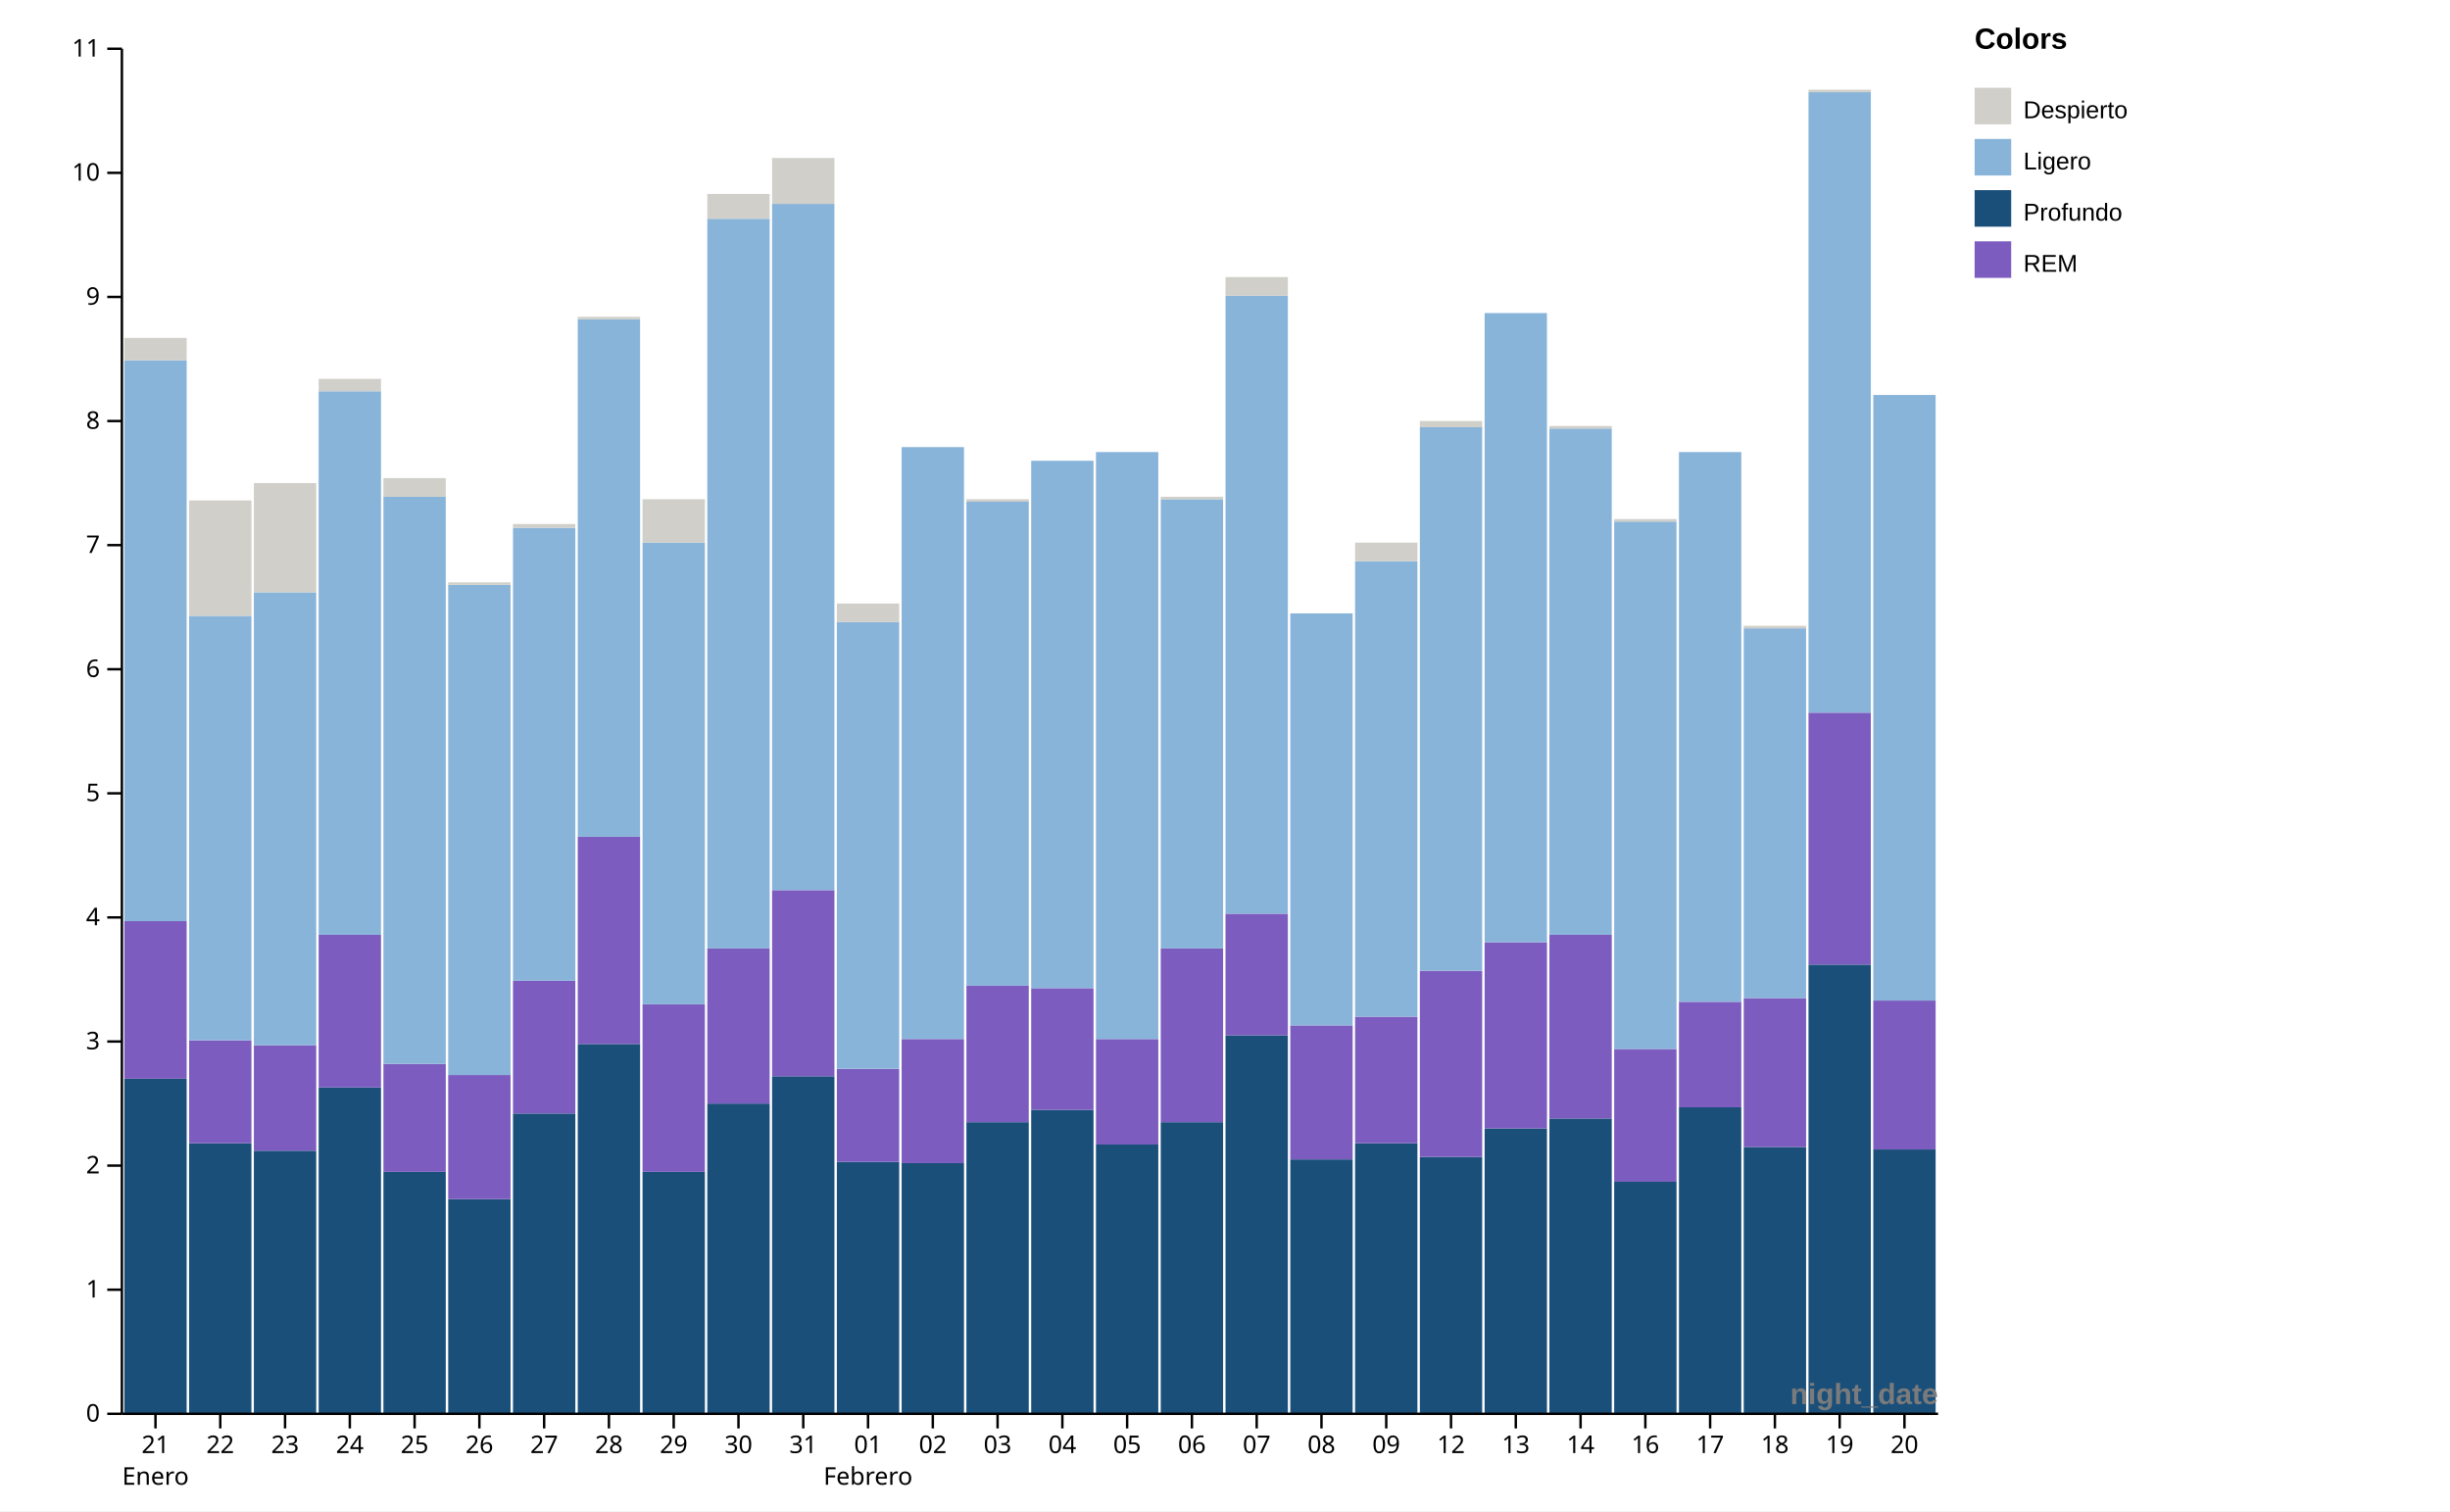
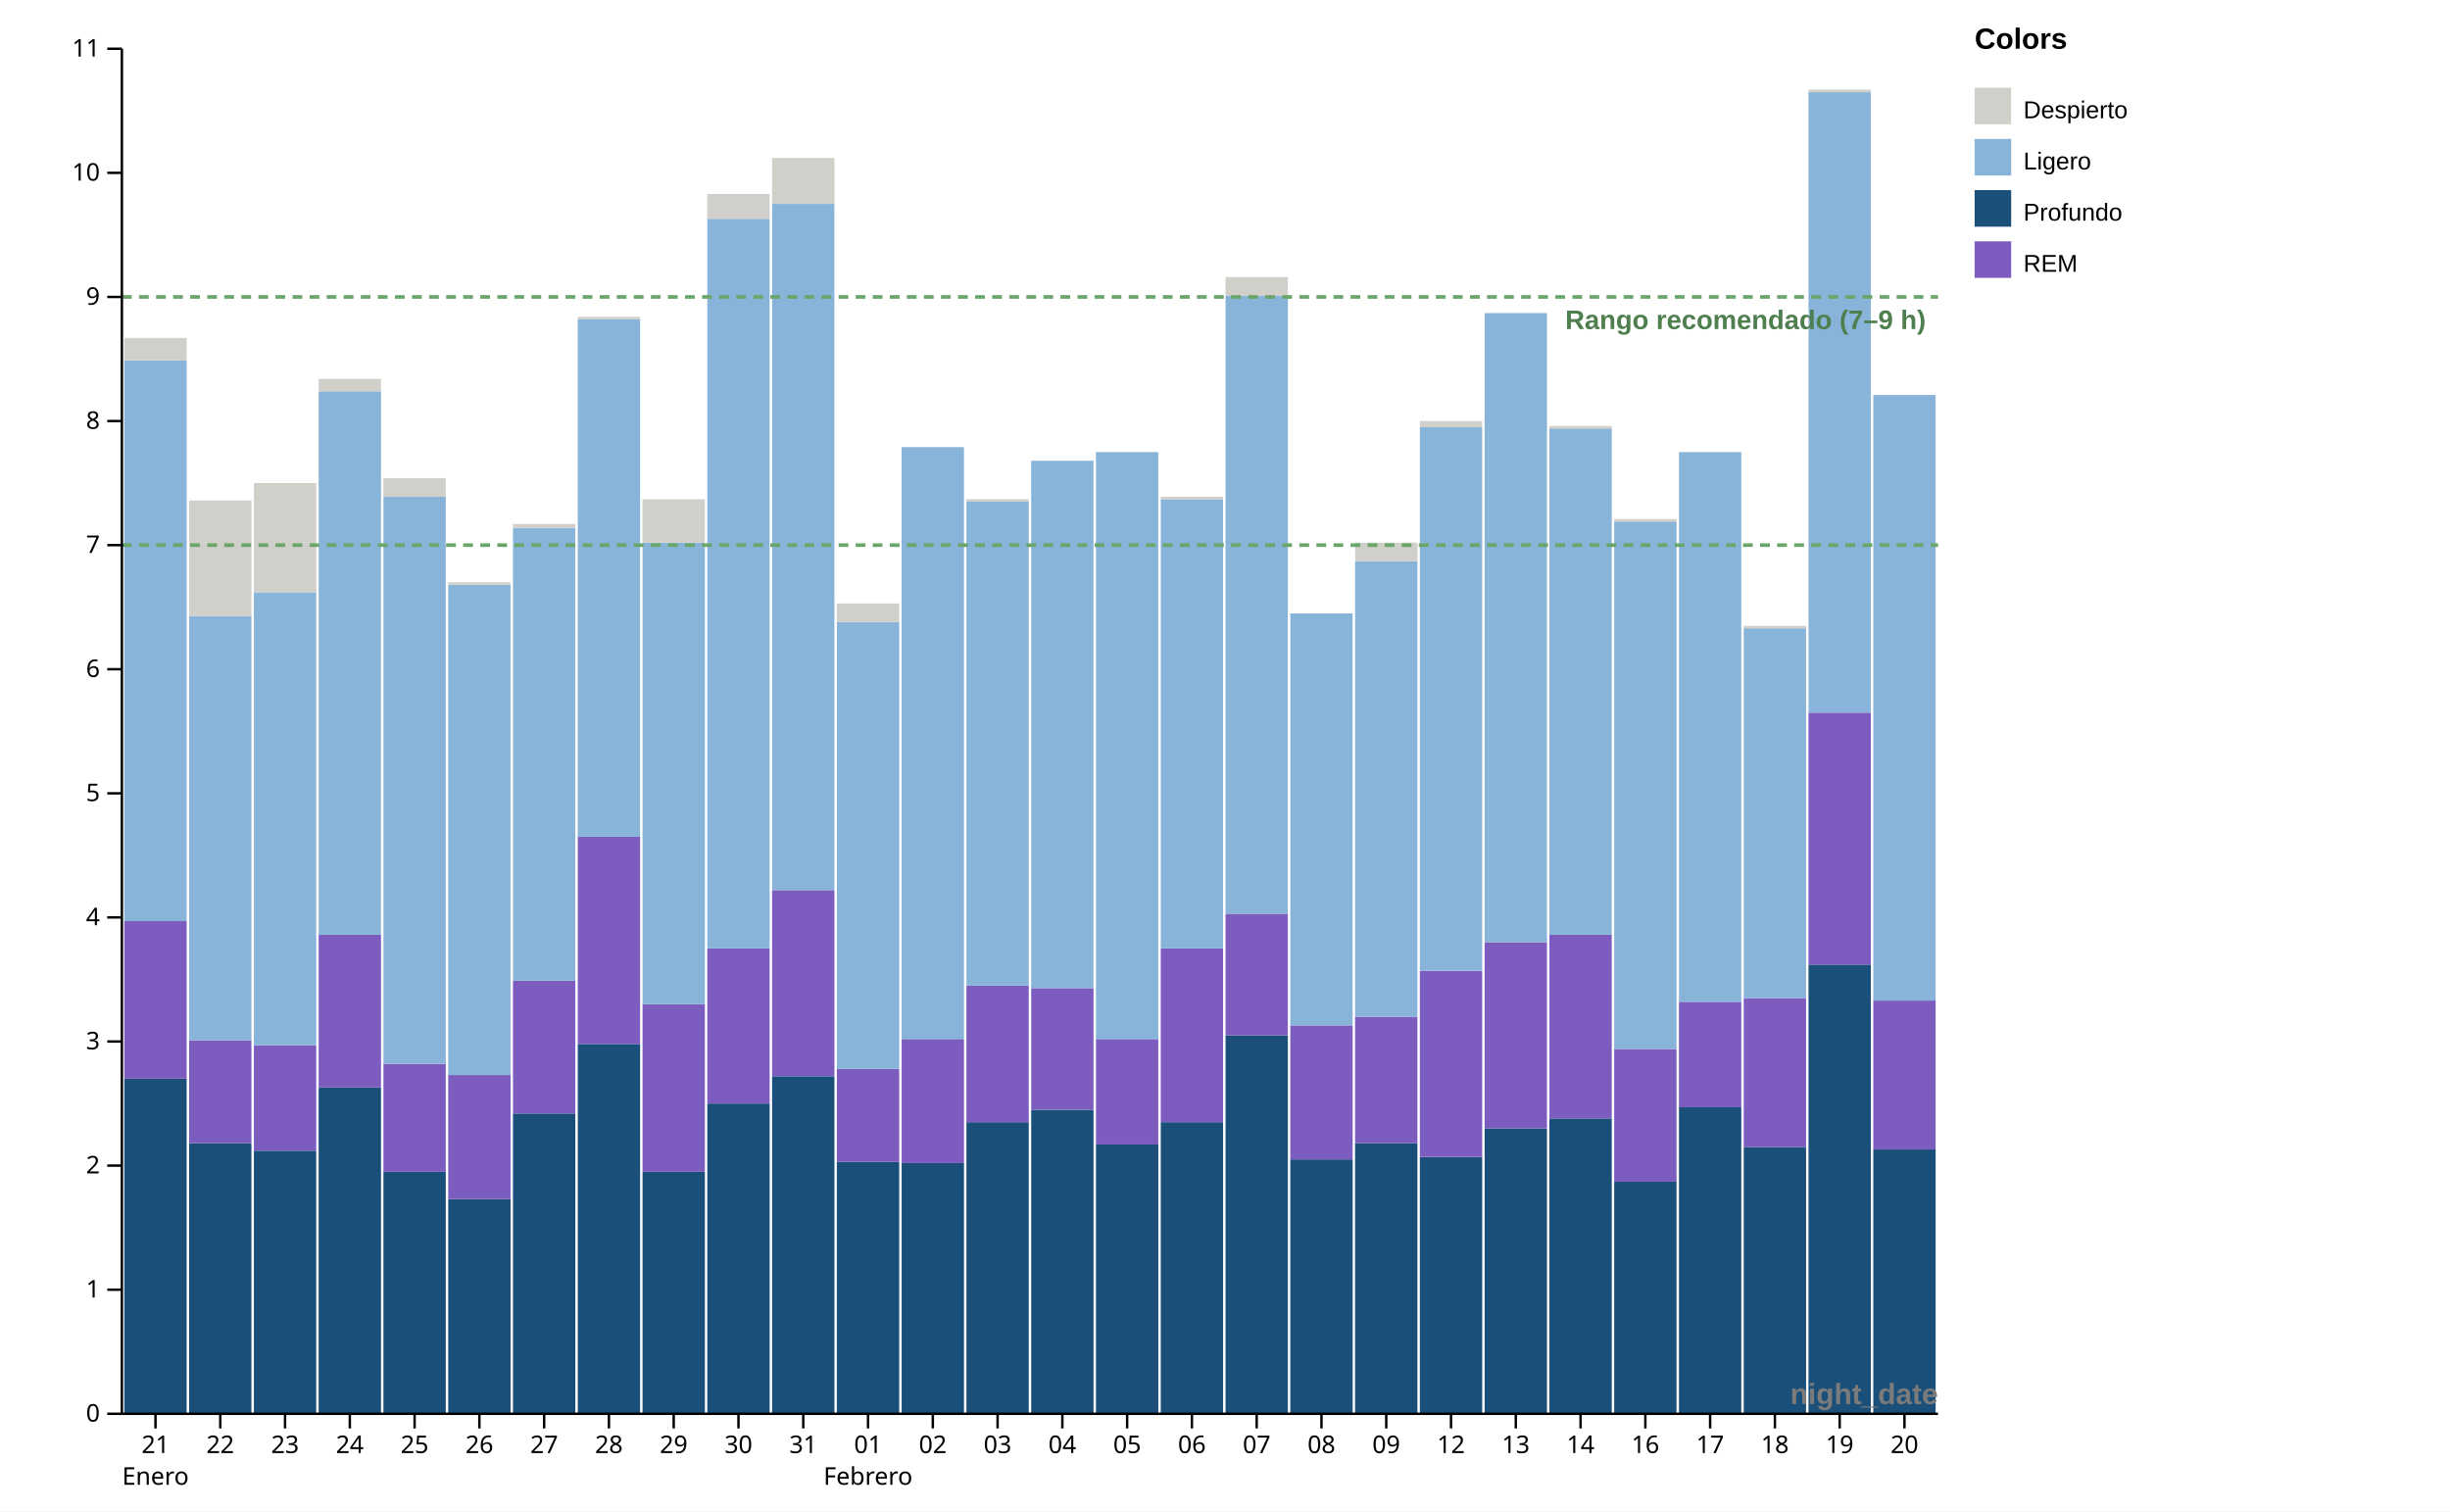
<svg xmlns="http://www.w3.org/2000/svg" width="1005" height="620">
  <rect width="1005" height="620" x="0" y="0" fill="#FFFFFF" id="background" />
  <g id="viz">
    <g transform="translate(0,0)">
      <g transform="translate(50,20)">
        <g id="Profundo" fill="#1a4f7a">
          <rect x="0.999" y="422.545" width="25.573" height="137.455" />
          <rect x="27.57" y="449.018" width="25.573" height="110.982" />
          <rect x="54.142" y="452.073" width="25.573" height="107.927" />
          <rect x="80.713" y="426.109" width="25.573" height="133.891" />
          <rect x="107.285" y="460.727" width="25.573" height="99.273" />
          <rect x="133.856" y="471.927" width="25.573" height="88.073" />
          <rect x="160.428" y="436.8" width="25.573" height="123.2" />
          <rect x="186.999" y="408.291" width="25.573" height="151.709" />
          <rect x="213.57" y="460.727" width="25.573" height="99.273" />
          <rect x="240.142" y="432.727" width="25.573" height="127.273" />
          <rect x="266.713" y="421.527" width="25.573" height="138.473" />
          <rect x="293.285" y="456.655" width="25.573" height="103.345" />
          <rect x="319.856" y="457.164" width="25.573" height="102.836" />
          <rect x="346.428" y="440.364" width="25.573" height="119.636" />
          <rect x="372.999" y="435.273" width="25.573" height="124.727" />
          <rect x="399.571" y="449.527" width="25.573" height="110.473" />
          <rect x="426.142" y="440.364" width="25.573" height="119.636" />
          <rect x="452.714" y="404.727" width="25.573" height="155.273" />
          <rect x="479.285" y="455.636" width="25.573" height="104.364" />
          <rect x="505.857" y="449.018" width="25.573" height="110.982" />
          <rect x="532.428" y="454.618" width="25.573" height="105.382" />
          <rect x="559" y="442.909" width="25.573" height="117.091" />
          <rect x="585.571" y="438.836" width="25.573" height="121.164" />
          <rect x="612.143" y="464.8" width="25.573" height="95.2" />
          <rect x="638.714" y="434.255" width="25.573" height="125.745" />
          <rect x="665.286" y="450.545" width="25.573" height="109.455" />
          <rect x="691.857" y="375.709" width="25.573" height="184.291" />
          <rect x="718.429" y="451.564" width="25.573" height="108.436" />
        </g>
        <g id="REM" fill="#7c5cbf">
          <rect x="0.999" y="357.891" width="25.573" height="64.655" />
          <rect x="27.57" y="406.764" width="25.573" height="42.255" />
          <rect x="54.142" y="408.8" width="25.573" height="43.273" />
          <rect x="80.713" y="363.491" width="25.573" height="62.618" />
          <rect x="107.285" y="416.436" width="25.573" height="44.291" />
          <rect x="133.856" y="421.018" width="25.573" height="50.909" />
          <rect x="160.428" y="382.327" width="25.573" height="54.473" />
          <rect x="186.999" y="323.273" width="25.573" height="85.018" />
          <rect x="213.57" y="392" width="25.573" height="68.727" />
          <rect x="240.142" y="369.091" width="25.573" height="63.636" />
          <rect x="266.713" y="345.164" width="25.573" height="76.364" />
          <rect x="293.285" y="418.473" width="25.573" height="38.182" />
          <rect x="319.856" y="406.255" width="25.573" height="50.909" />
          <rect x="346.428" y="384.364" width="25.573" height="56" />
          <rect x="372.999" y="385.382" width="25.573" height="49.891" />
          <rect x="399.571" y="406.255" width="25.573" height="43.273" />
          <rect x="426.142" y="369.091" width="25.573" height="71.273" />
          <rect x="452.714" y="354.836" width="25.573" height="49.891" />
          <rect x="479.285" y="400.655" width="25.573" height="54.982" />
          <rect x="505.857" y="397.091" width="25.573" height="51.927" />
          <rect x="532.428" y="378.255" width="25.573" height="76.364" />
          <rect x="559" y="366.545" width="25.573" height="76.364" />
          <rect x="585.571" y="363.491" width="25.573" height="75.345" />
          <rect x="612.143" y="410.327" width="25.573" height="54.473" />
          <rect x="638.714" y="390.982" width="25.573" height="43.273" />
          <rect x="665.286" y="389.455" width="25.573" height="61.091" />
          <rect x="691.857" y="272.364" width="25.573" height="103.345" />
          <rect x="718.429" y="390.473" width="25.573" height="61.091" />
        </g>
        <g id="Ligero" fill="#89b4d9">
          <rect x="0.999" y="127.782" width="25.573" height="230.109" />
          <rect x="27.57" y="232.655" width="25.573" height="174.109" />
          <rect x="54.142" y="222.982" width="25.573" height="185.818" />
          <rect x="80.713" y="140.509" width="25.573" height="222.982" />
          <rect x="107.285" y="183.782" width="25.573" height="232.655" />
          <rect x="133.856" y="219.927" width="25.573" height="201.091" />
          <rect x="160.428" y="196.509" width="25.573" height="185.818" />
          <rect x="186.999" y="110.982" width="25.573" height="212.291" />
          <rect x="213.57" y="202.618" width="25.573" height="189.382" />
          <rect x="240.142" y="69.745" width="25.573" height="299.345" />
          <rect x="266.713" y="63.636" width="25.573" height="281.527" />
          <rect x="293.285" y="235.2" width="25.573" height="183.273" />
          <rect x="319.856" y="163.418" width="25.573" height="242.836" />
          <rect x="346.428" y="185.818" width="25.573" height="198.545" />
          <rect x="372.999" y="169.018" width="25.573" height="216.364" />
          <rect x="399.571" y="165.455" width="25.573" height="240.8" />
          <rect x="426.142" y="184.8" width="25.573" height="184.291" />
          <rect x="452.714" y="101.309" width="25.573" height="253.527" />
          <rect x="479.285" y="231.636" width="25.573" height="169.018" />
          <rect x="505.857" y="210.255" width="25.573" height="186.836" />
          <rect x="532.428" y="155.273" width="25.573" height="222.982" />
          <rect x="559" y="108.436" width="25.573" height="258.109" />
          <rect x="585.571" y="155.782" width="25.573" height="207.709" />
          <rect x="612.143" y="193.964" width="25.573" height="216.364" />
          <rect x="638.714" y="165.455" width="25.573" height="225.527" />
          <rect x="665.286" y="237.745" width="25.573" height="151.709" />
          <rect x="691.857" y="17.818" width="25.573" height="254.545" />
          <rect x="718.429" y="142.036" width="25.573" height="248.436" />
        </g>
        <g id="Despierto" fill="#d0cfc9">
          <rect x="0.999" y="118.618" width="25.573" height="9.164" />
          <rect x="27.57" y="185.309" width="25.573" height="47.345" />
          <rect x="54.142" y="178.182" width="25.573" height="44.8" />
          <rect x="80.713" y="135.418" width="25.573" height="5.091" />
          <rect x="107.285" y="176.145" width="25.573" height="7.636" />
          <rect x="133.856" y="218.909" width="25.573" height="1.018" />
          <rect x="160.428" y="194.982" width="25.573" height="1.527" />
          <rect x="186.999" y="109.964" width="25.573" height="1.018" />
          <rect x="213.57" y="184.8" width="25.573" height="17.818" />
          <rect x="240.142" y="59.564" width="25.573" height="10.182" />
          <rect x="266.713" y="44.8" width="25.573" height="18.836" />
          <rect x="293.285" y="227.564" width="25.573" height="7.636" />
          <rect x="319.856" y="163.418" width="25.573" height="0" />
          <rect x="346.428" y="184.8" width="25.573" height="1.018" />
          <rect x="372.999" y="169.018" width="25.573" height="0" />
          <rect x="399.571" y="165.455" width="25.573" height="0" />
          <rect x="426.142" y="183.782" width="25.573" height="1.018" />
          <rect x="452.714" y="93.673" width="25.573" height="7.636" />
          <rect x="479.285" y="231.636" width="25.573" height="0" />
          <rect x="505.857" y="202.618" width="25.573" height="7.636" />
          <rect x="532.428" y="152.727" width="25.573" height="2.545" />
          <rect x="559" y="108.436" width="25.573" height="0" />
          <rect x="585.571" y="154.764" width="25.573" height="1.018" />
          <rect x="612.143" y="192.945" width="25.573" height="1.018" />
          <rect x="638.714" y="165.455" width="25.573" height="0" />
          <rect x="665.286" y="236.727" width="25.573" height="1.018" />
          <rect x="691.857" y="16.8" width="25.573" height="1.018" />
          <rect x="718.429" y="142.036" width="25.573" height="0" />
        </g>
+         <g id="referenceBand">
+           <rect x="0" y="101.818" width="745" height="101.818" opacity="0" />
+           <line x1="0" y1="101.818" x2="745" y2="101.818" stroke="#6aa56a" stroke-width="1.5" stroke-dasharray="4,3" />
+           <line x1="0" y1="203.636" x2="745" y2="203.636" stroke="#6aa56a" stroke-width="1.5" stroke-dasharray="4,3" />
+           <text x="740" y="115" text-anchor="end" style="font-family: Arial, sans-serif; font-size: 11px; fill: #4f7f4f; font-weight: bold;">
+             Rango recomendado (7–9 h)
+           </text>
+         </g>
        <g id="xAxis" transform="translate(0,560)" fill="none" font-size="10" font-family="sans-serif" text-anchor="middle">
          <path class="domain" stroke="currentColor" d="M0,0H745" />
          <g class="tick" opacity="1" transform="translate(13.78507,0)">
            <line stroke="currentColor" y2="6" />
            <text fill="currentColor" y="9" dy="0.71em">21</text>
            <text fill="currentColor" y="22" dy="0.71em">Enero</text>
          </g>
          <g class="tick" opacity="1" transform="translate(40.35654,0)">
            <line stroke="currentColor" y2="6" />
            <text fill="currentColor" y="9" dy="0.71em">22</text>
          </g>
          <g class="tick" opacity="1" transform="translate(66.92802,0)">
            <line stroke="currentColor" y2="6" />
            <text fill="currentColor" y="9" dy="0.71em">23</text>
          </g>
          <g class="tick" opacity="1" transform="translate(93.4995,0)">
            <line stroke="currentColor" y2="6" />
            <text fill="currentColor" y="9" dy="0.71em">24</text>
          </g>
          <g class="tick" opacity="1" transform="translate(120.071,0)">
            <line stroke="currentColor" y2="6" />
            <text fill="currentColor" y="9" dy="0.71em">25</text>
          </g>
          <g class="tick" opacity="1" transform="translate(146.6425,0)">
            <line stroke="currentColor" y2="6" />
            <text fill="currentColor" y="9" dy="0.71em">26</text>
          </g>
          <g class="tick" opacity="1" transform="translate(173.2139,0)">
            <line stroke="currentColor" y2="6" />
            <text fill="currentColor" y="9" dy="0.71em">27</text>
          </g>
          <g class="tick" opacity="1" transform="translate(199.7854,0)">
            <line stroke="currentColor" y2="6" />
            <text fill="currentColor" y="9" dy="0.71em">28</text>
          </g>
          <g class="tick" opacity="1" transform="translate(226.3569,0)">
            <line stroke="currentColor" y2="6" />
            <text fill="currentColor" y="9" dy="0.71em">29</text>
          </g>
          <g class="tick" opacity="1" transform="translate(252.9284,0)">
            <line stroke="currentColor" y2="6" />
            <text fill="currentColor" y="9" dy="0.71em">30</text>
          </g>
          <g class="tick" opacity="1" transform="translate(279.4998,0)">
            <line stroke="currentColor" y2="6" />
            <text fill="currentColor" y="9" dy="0.71em">31</text>
          </g>
          <g class="tick" opacity="1" transform="translate(306.0713,0)">
            <line stroke="currentColor" y2="6" />
            <text fill="currentColor" y="9" dy="0.71em">01</text>
            <text fill="currentColor" y="22" dy="0.71em">Febrero</text>
          </g>
          <g class="tick" opacity="1" transform="translate(332.6428,0)">
            <line stroke="currentColor" y2="6" />
            <text fill="currentColor" y="9" dy="0.71em">02</text>
          </g>
          <g class="tick" opacity="1" transform="translate(359.2143,0)">
            <line stroke="currentColor" y2="6" />
            <text fill="currentColor" y="9" dy="0.71em">03</text>
          </g>
          <g class="tick" opacity="1" transform="translate(385.7857,0)">
            <line stroke="currentColor" y2="6" />
            <text fill="currentColor" y="9" dy="0.71em">04</text>
          </g>
          <g class="tick" opacity="1" transform="translate(412.3572,0)">
            <line stroke="currentColor" y2="6" />
            <text fill="currentColor" y="9" dy="0.71em">05</text>
          </g>
          <g class="tick" opacity="1" transform="translate(438.9287,0)">
            <line stroke="currentColor" y2="6" />
            <text fill="currentColor" y="9" dy="0.71em">06</text>
          </g>
          <g class="tick" opacity="1" transform="translate(465.5002,0)">
            <line stroke="currentColor" y2="6" />
            <text fill="currentColor" y="9" dy="0.71em">07</text>
          </g>
          <g class="tick" opacity="1" transform="translate(492.0716,0)">
            <line stroke="currentColor" y2="6" />
            <text fill="currentColor" y="9" dy="0.71em">08</text>
          </g>
          <g class="tick" opacity="1" transform="translate(518.6431,0)">
            <line stroke="currentColor" y2="6" />
            <text fill="currentColor" y="9" dy="0.71em">09</text>
          </g>
          <g class="tick" opacity="1" transform="translate(545.2146,0)">
            <line stroke="currentColor" y2="6" />
            <text fill="currentColor" y="9" dy="0.71em">12</text>
          </g>
          <g class="tick" opacity="1" transform="translate(571.7861,0)">
            <line stroke="currentColor" y2="6" />
            <text fill="currentColor" y="9" dy="0.71em">13</text>
          </g>
          <g class="tick" opacity="1" transform="translate(598.3575,0)">
            <line stroke="currentColor" y2="6" />
            <text fill="currentColor" y="9" dy="0.71em">14</text>
          </g>
          <g class="tick" opacity="1" transform="translate(624.929,0)">
            <line stroke="currentColor" y2="6" />
            <text fill="currentColor" y="9" dy="0.71em">16</text>
          </g>
          <g class="tick" opacity="1" transform="translate(651.5005,0)">
            <line stroke="currentColor" y2="6" />
            <text fill="currentColor" y="9" dy="0.71em">17</text>
          </g>
          <g class="tick" opacity="1" transform="translate(678.072,0)">
            <line stroke="currentColor" y2="6" />
            <text fill="currentColor" y="9" dy="0.71em">18</text>
          </g>
          <g class="tick" opacity="1" transform="translate(704.6435,0)">
            <line stroke="currentColor" y2="6" />
            <text fill="currentColor" y="9" dy="0.71em">19</text>
          </g>
          <g class="tick" opacity="1" transform="translate(731.2149,0)">
            <line stroke="currentColor" y2="6" />
            <text fill="currentColor" y="9" dy="0.71em">  20</text>
          </g>
        </g>
        <g id="yAxis" fill="none" font-size="10" font-family="sans-serif" text-anchor="end">
          <path class="domain" stroke="currentColor" d="M0,560V0" />
          <g class="tick" opacity="1" transform="translate(0,560)">
            <line stroke="currentColor" x2="-6" />
            <text fill="currentColor" x="-9" dy="0.32em">0</text>
          </g>
          <g class="tick" opacity="1" transform="translate(0,509.0909)">
            <line stroke="currentColor" x2="-6" />
            <text fill="currentColor" x="-9" dy="0.32em">1</text>
          </g>
          <g class="tick" opacity="1" transform="translate(0,458.1818)">
            <line stroke="currentColor" x2="-6" />
            <text fill="currentColor" x="-9" dy="0.32em">2</text>
          </g>
          <g class="tick" opacity="1" transform="translate(0,407.2727)">
            <line stroke="currentColor" x2="-6" />
            <text fill="currentColor" x="-9" dy="0.32em">3</text>
          </g>
          <g class="tick" opacity="1" transform="translate(0,356.3636)">
            <line stroke="currentColor" x2="-6" />
            <text fill="currentColor" x="-9" dy="0.32em">4</text>
          </g>
          <g class="tick" opacity="1" transform="translate(0,305.4545)">
            <line stroke="currentColor" x2="-6" />
            <text fill="currentColor" x="-9" dy="0.32em">5</text>
          </g>
          <g class="tick" opacity="1" transform="translate(0,254.5455)">
            <line stroke="currentColor" x2="-6" />
            <text fill="currentColor" x="-9" dy="0.32em">6</text>
          </g>
          <g class="tick" opacity="1" transform="translate(0,203.6364)">
            <line stroke="currentColor" x2="-6" />
            <text fill="currentColor" x="-9" dy="0.32em">7</text>
          </g>
          <g class="tick" opacity="1" transform="translate(0,152.7273)">
            <line stroke="currentColor" x2="-6" />
            <text fill="currentColor" x="-9" dy="0.32em">8</text>
          </g>
          <g class="tick" opacity="1" transform="translate(0,101.8182)">
            <line stroke="currentColor" x2="-6" />
            <text fill="currentColor" x="-9" dy="0.32em">9</text>
          </g>
          <g class="tick" opacity="1" transform="translate(0,50.90909)">
            <line stroke="currentColor" x2="-6" />
            <text fill="currentColor" x="-9" dy="0.32em">10</text>
          </g>
          <g class="tick" opacity="1" transform="translate(0,0)">
            <line stroke="currentColor" x2="-6" />
            <text fill="currentColor" x="-9" dy="0.32em">11</text>
          </g>
        </g>
        <text y="556" x="745" text-anchor="end" style="font-family: Arial, sans-serif; font-size: 12px; fill: rgb(123, 123, 123); font-weight: bold;">night_date</text>
      </g>
    </g>
  </g>
  <g id="legend" transform="translate(805,20)">
    <g transform="translate(5,0)">
      <g class="legendColor" transform="translate(0,0)">
        <g class="legendCells" transform="translate(0,16)">
          <g class="cell" transform="translate(0, 0)">
            <rect class="swatch" height="15" width="15" style="fill: rgb(208, 207, 201);" />
            <text class="label" transform="translate( 20, 12.5)" font-family="&quot;Arial&quot;, sans-serif" font-size="10px">
              <tspan x="0" dy="0em">Despierto</tspan>
            </text>
          </g>
          <g class="cell" transform="translate(0, 21)">
            <rect class="swatch" height="15" width="15" style="fill: rgb(137, 180, 217);" />
            <text class="label" transform="translate( 20, 12.5)" font-family="&quot;Arial&quot;, sans-serif" font-size="10px">
              <tspan x="0" dy="0em">Ligero</tspan>
            </text>
          </g>
          <g class="cell" transform="translate(0, 42)">
            <rect class="swatch" height="15" width="15" style="fill: rgb(26, 79, 122);" />
            <text class="label" transform="translate( 20, 12.5)" font-family="&quot;Arial&quot;, sans-serif" font-size="10px">
              <tspan x="0" dy="0em">Profundo</tspan>
            </text>
          </g>
          <g class="cell" transform="translate(0, 63)">
            <rect class="swatch" height="15" width="15" style="fill: rgb(124, 92, 191);" />
            <text class="label" transform="translate( 20, 12.5)" font-family="&quot;Arial&quot;, sans-serif" font-size="10px">
              <tspan x="0" dy="0em">REM</tspan>
            </text>
          </g>
        </g>
        <text class="legendTitle" font-family="&quot;Arial&quot;, sans-serif" font-size="12px" font-weight="bold">
          <tspan x="0" dy="0em">Colors</tspan>
        </text>
      </g>
    </g>
  </g>
</svg>
